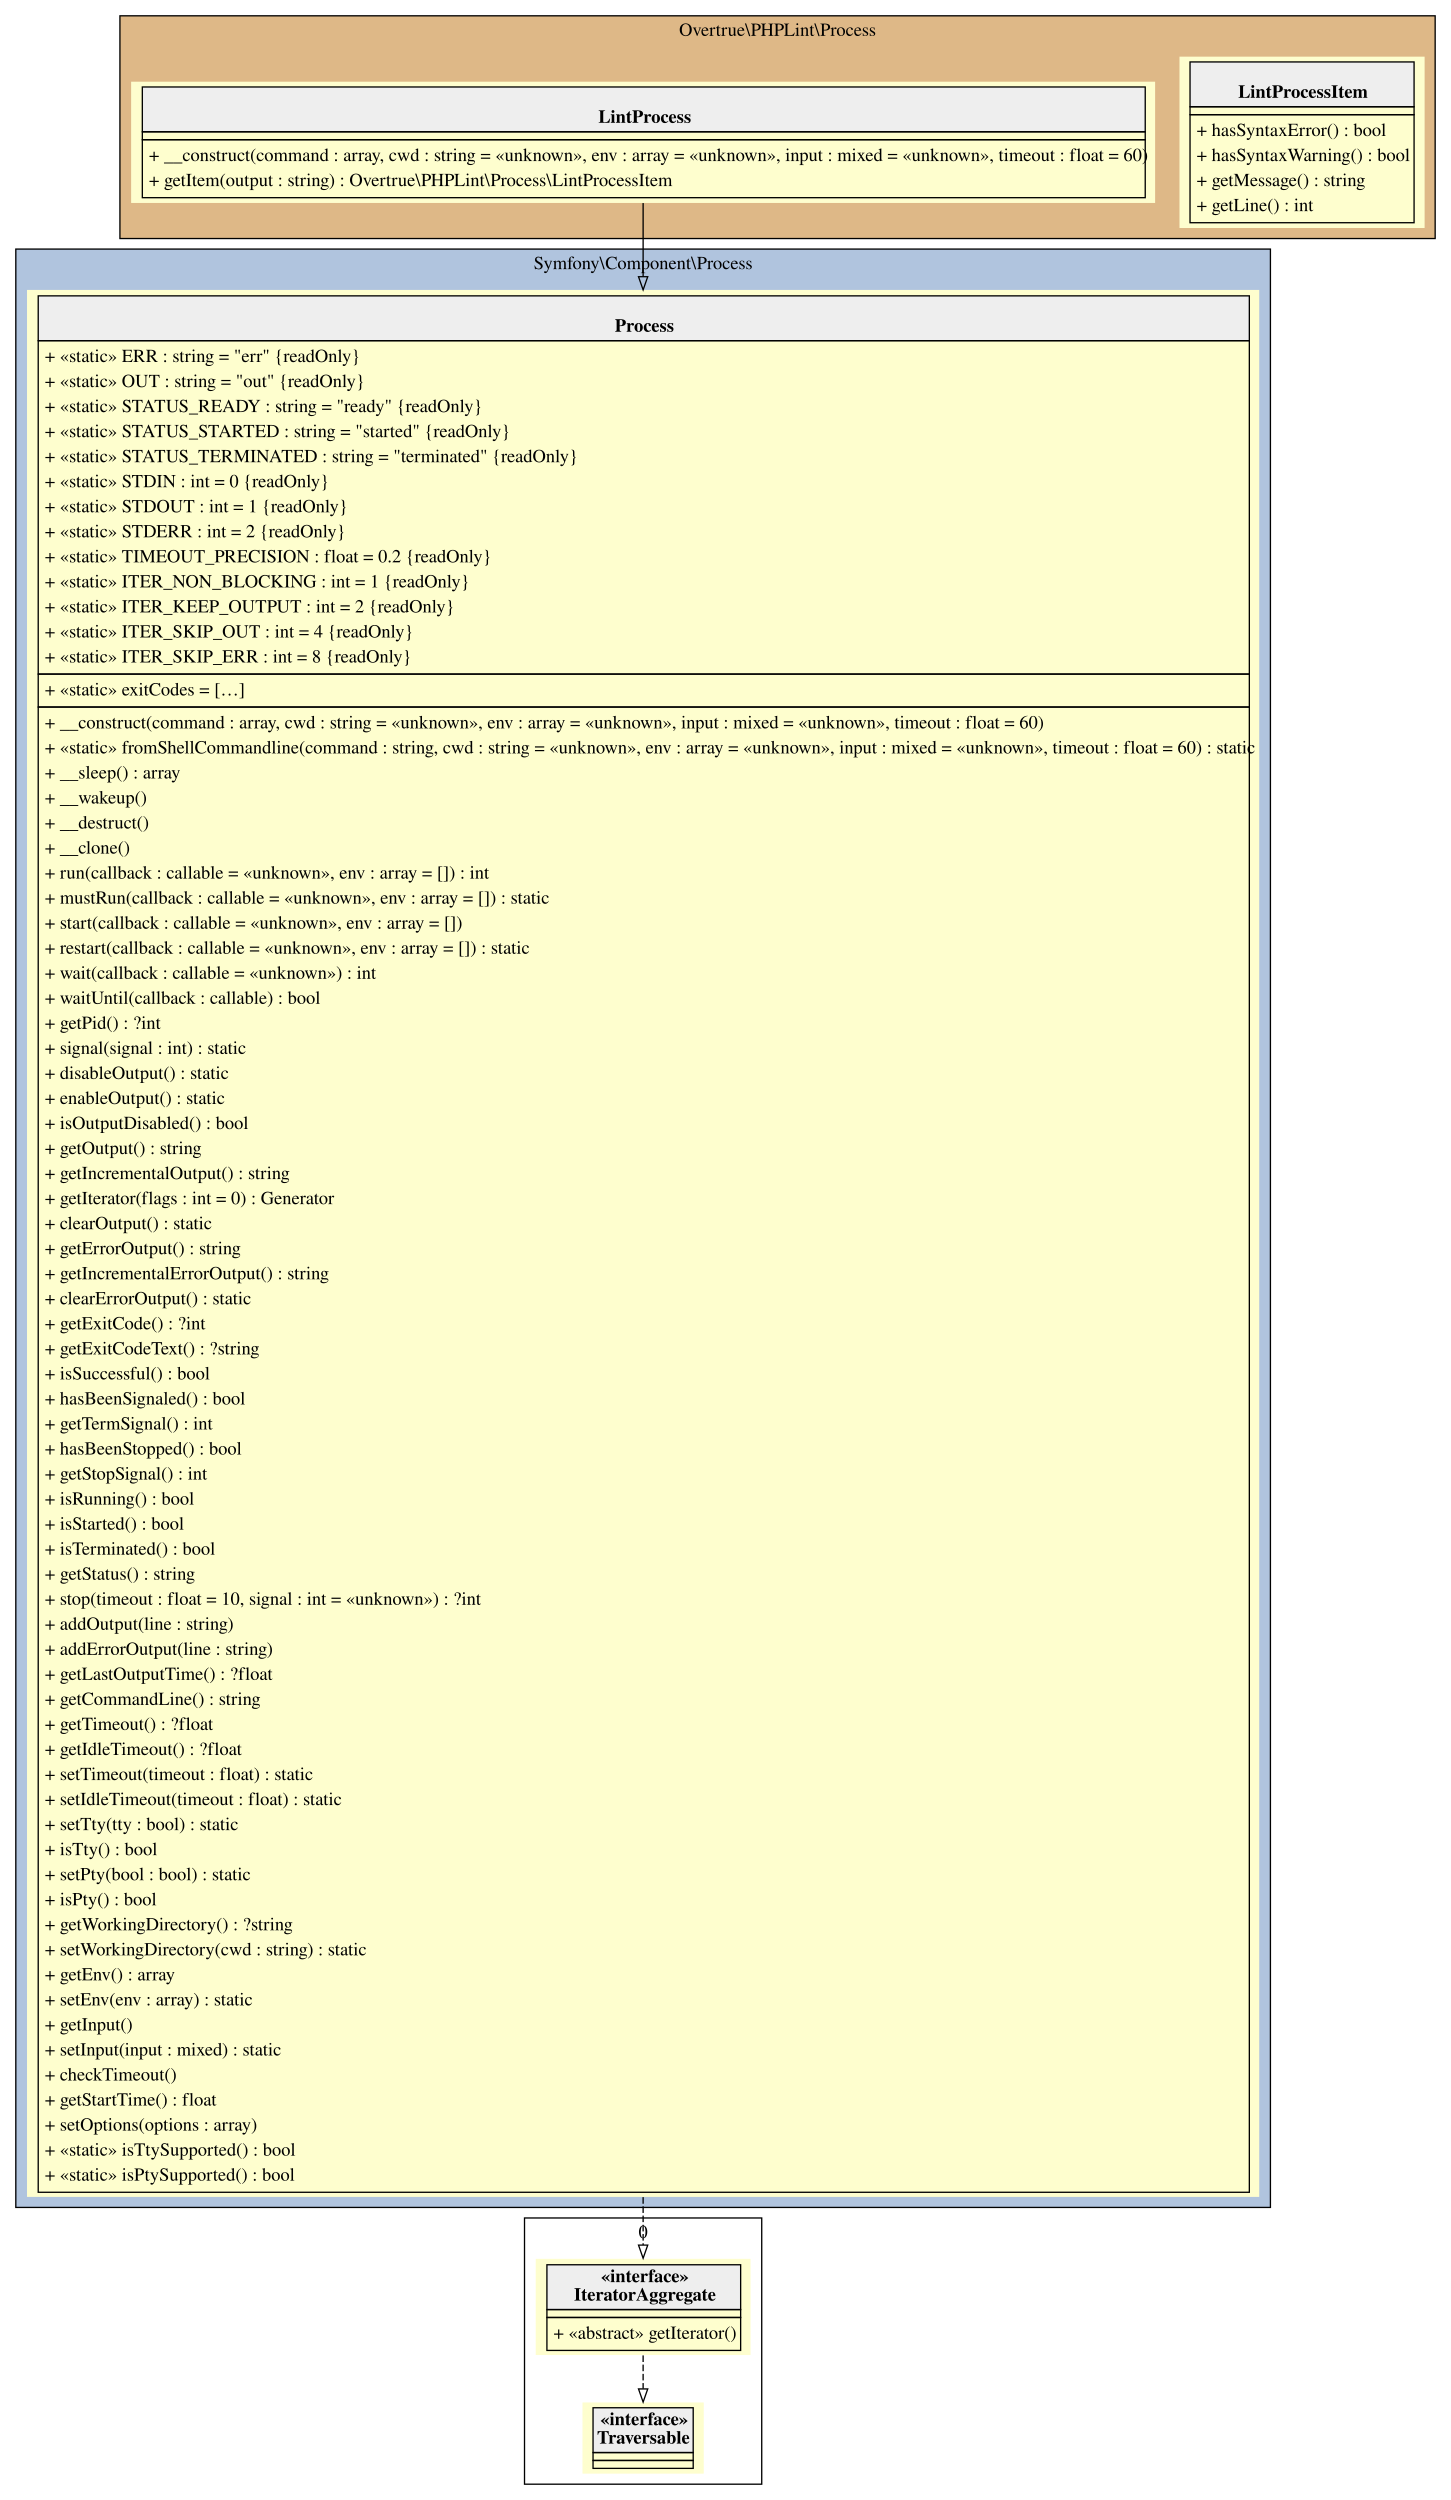
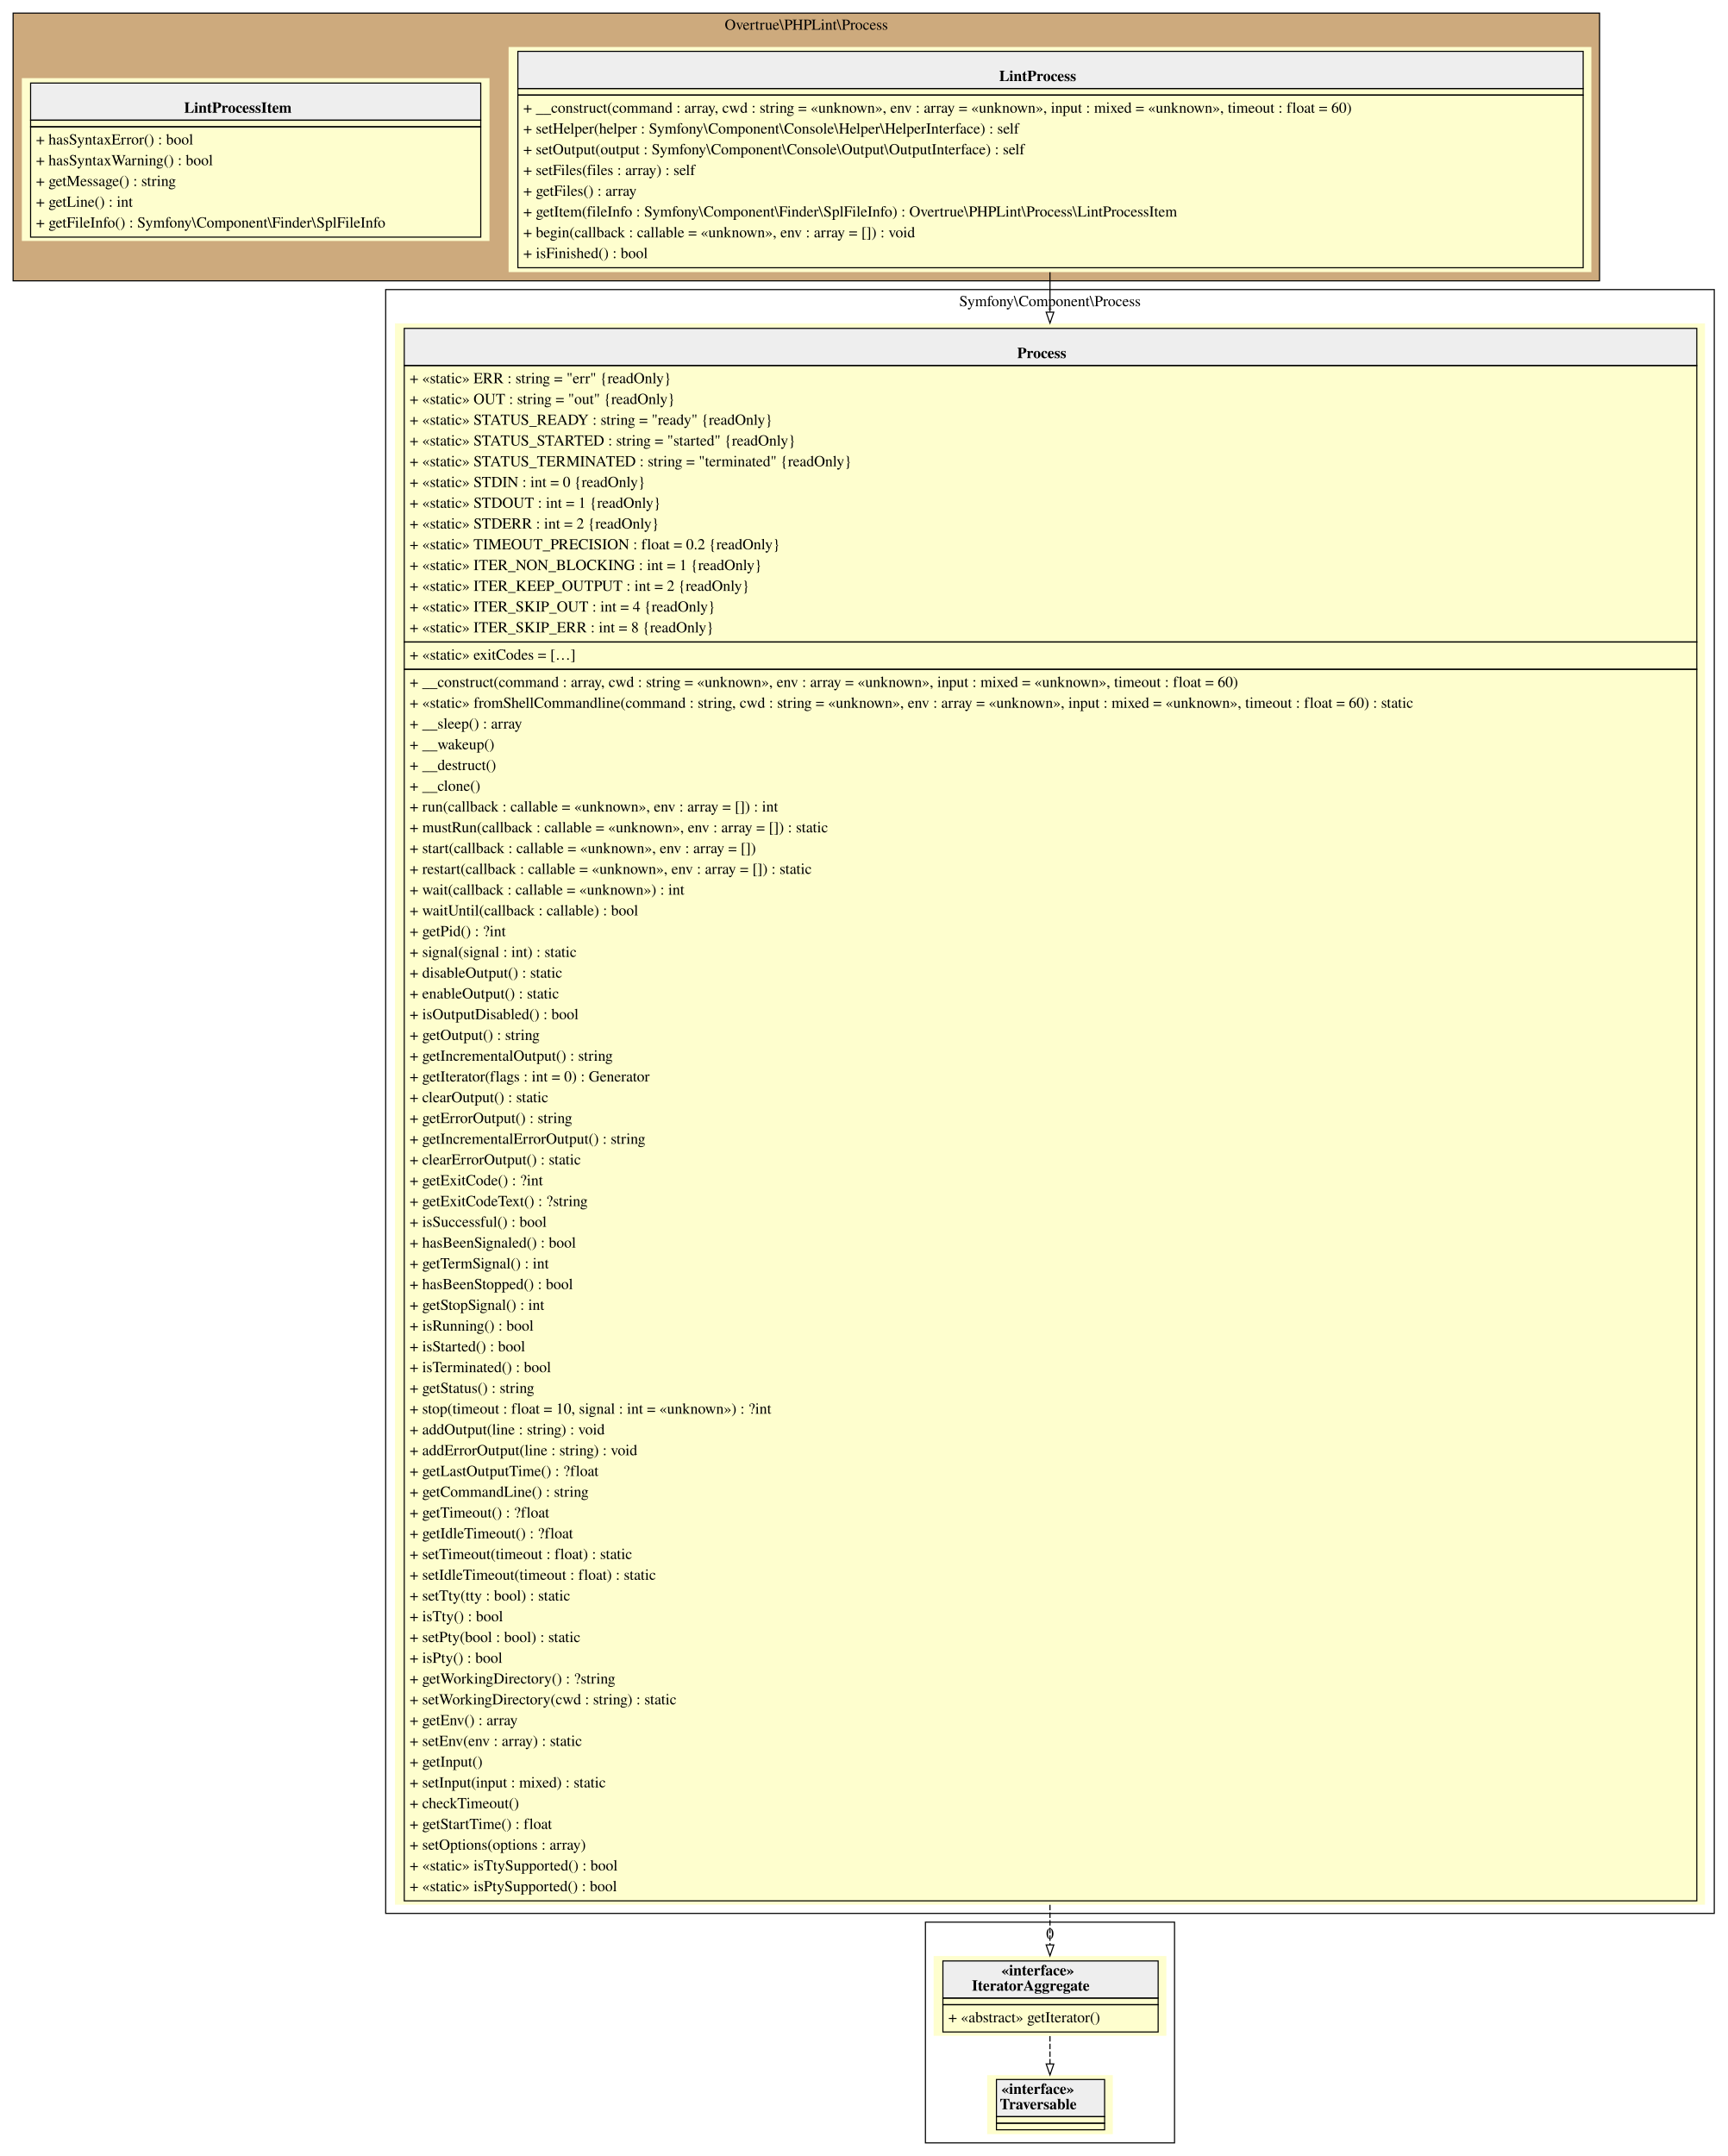
- <svg xmlns="http://www.w3.org/2000/svg" width="1101pt" height="1897pt" viewBox="0.00 0.00 1101.00 1897.00">
-   <g id="graph0" class="graph" transform="scale(1 1) rotate(0) translate(4 1893)">
+ <svg xmlns="http://www.w3.org/2000/svg" width="1581pt" height="1973pt" viewBox="0.00 0.00 1581.00 1973.00">
+   <g id="graph0" class="graph" transform="scale(1 1) rotate(0) translate(4 1969)">
    <g id="clust1" class="cluster">
-       <polygon fill="#deb887" stroke="#000000" points="87,-1712 87,-1881 1085,-1881 1085,-1712 87,-1712" />
-       <text text-anchor="middle" x="586" y="-1865.8" font-family="Times,serif" font-size="14.00" fill="#000000">Overtrue\PHPLint\Process</text>
+       <polygon fill="#cdaa7d" stroke="black" points="8,-1712 8,-1957 1460,-1957 1460,-1712 8,-1712" />
+       <text text-anchor="middle" x="734" y="-1941.8" font-family="Times,serif" font-size="14.00">Overtrue\PHPLint\Process</text>
    </g>
    <g id="clust2" class="cluster">
-       <polygon fill="#b0c4de" stroke="#000000" points="8,-218 8,-1704 960,-1704 960,-218 8,-218" />
-       <text text-anchor="middle" x="484" y="-1688.8" font-family="Times,serif" font-size="14.00" fill="#000000">Symfony\Component\Process</text>
+       <polygon fill="transparent" stroke="black" points="349,-218 349,-1704 1565,-1704 1565,-218 349,-218" />
+       <text text-anchor="middle" x="957" y="-1688.8" font-family="Times,serif" font-size="14.00">Symfony\Component\Process</text>
    </g>
    <g id="clust3" class="cluster">
-       <polygon fill="transparent" stroke="#000000" points="394,-8 394,-210 574,-210 574,-8 394,-8" />
-       <text text-anchor="middle" x="484" y="-194.8" font-family="Times,serif" font-size="14.00" fill="#000000">0</text>
+       <polygon fill="transparent" stroke="black" points="843,-8 843,-210 1071,-210 1071,-8 843,-8" />
+       <text text-anchor="middle" x="957" y="-194.8" font-family="Times,serif" font-size="14.00">0</text>
    </g>
    <g id="node1" class="node">
-       <polygon fill="#fefece" stroke="transparent" points="1077,-1850 891,-1850 891,-1720 1077,-1720 1077,-1850" />
-       <polygon fill="#eeeeee" stroke="transparent" points="899,-1812 899,-1846 1069,-1846 1069,-1812 899,-1812" />
-       <polygon fill="none" stroke="#000000" points="899,-1812 899,-1846 1069,-1846 1069,-1812 899,-1812" />
-       <text text-anchor="start" x="935.5" y="-1818.8" font-family="Times,serif" font-weight="bold" font-size="14.00" fill="#000000">LintProcessItem</text>
-       <polygon fill="none" stroke="#000000" points="899,-1806 899,-1812 1069,-1812 1069,-1806 899,-1806" />
-       <polygon fill="none" stroke="#000000" points="899,-1724 899,-1806 1069,-1806 1069,-1724 899,-1724" />
-       <text text-anchor="start" x="904" y="-1789.8" font-family="Times,serif" font-size="14.00" fill="#000000">+ hasSyntaxError() : bool</text>
-       <text text-anchor="start" x="904" y="-1770.8" font-family="Times,serif" font-size="14.00" fill="#000000">+ hasSyntaxWarning() : bool</text>
-       <text text-anchor="start" x="904" y="-1751.8" font-family="Times,serif" font-size="14.00" fill="#000000">+ getMessage() : string</text>
-       <text text-anchor="start" x="904" y="-1732.8" font-family="Times,serif" font-size="14.00" fill="#000000">+ getLine() : int</text>
+       <polygon fill="#fefece" stroke="transparent" points="1452.5,-1926 461.5,-1926 461.5,-1720 1452.5,-1720 1452.5,-1926" />
+       <polygon fill="#eeeeee" stroke="transparent" points="470,-1888 470,-1922 1445,-1922 1445,-1888 470,-1888" />
+       <polygon fill="none" stroke="black" points="470,-1888 470,-1922 1445,-1922 1445,-1888 470,-1888" />
+       <text text-anchor="start" x="910.5" y="-1894.8" font-family="Times,serif" font-weight="bold" font-size="14.00">LintProcess</text>
+       <polygon fill="none" stroke="black" points="470,-1882 470,-1888 1445,-1888 1445,-1882 470,-1882" />
+       <polygon fill="none" stroke="black" points="470,-1724 470,-1882 1445,-1882 1445,-1724 470,-1724" />
+       <text text-anchor="start" x="475" y="-1865.8" font-family="Times,serif" font-size="14.00">+ __construct(command : array, cwd : string = «unknown», env : array = «unknown», input : mixed = «unknown», timeout : float = 60)</text>
+       <text text-anchor="start" x="475" y="-1846.8" font-family="Times,serif" font-size="14.00">+ setHelper(helper : Symfony\Component\Console\Helper\HelperInterface) : self</text>
+       <text text-anchor="start" x="475" y="-1827.8" font-family="Times,serif" font-size="14.00">+ setOutput(output : Symfony\Component\Console\Output\OutputInterface) : self</text>
+       <text text-anchor="start" x="475" y="-1808.8" font-family="Times,serif" font-size="14.00">+ setFiles(files : array) : self</text>
+       <text text-anchor="start" x="475" y="-1789.8" font-family="Times,serif" font-size="14.00">+ getFiles() : array</text>
+       <text text-anchor="start" x="475" y="-1770.8" font-family="Times,serif" font-size="14.00">+ getItem(fileInfo : Symfony\Component\Finder\SplFileInfo) : Overtrue\PHPLint\Process\LintProcessItem</text>
+       <text text-anchor="start" x="475" y="-1751.8" font-family="Times,serif" font-size="14.00">+ begin(callback : callable = «unknown», env : array = []) : void</text>
+       <text text-anchor="start" x="475" y="-1732.8" font-family="Times,serif" font-size="14.00">+ isFinished() : bool</text>
+     </g>
+     <g id="node3" class="node">
+       <polygon fill="#fefece" stroke="transparent" points="1556.5,-1673 357.5,-1673 357.5,-226 1556.5,-226 1556.5,-1673" />
+       <polygon fill="#eeeeee" stroke="transparent" points="366,-1634.5 366,-1668.5 1549,-1668.5 1549,-1634.5 366,-1634.5" />
+       <polygon fill="none" stroke="black" points="366,-1634.5 366,-1668.5 1549,-1668.5 1549,-1634.5 366,-1634.5" />
+       <text text-anchor="start" x="927" y="-1641.3" font-family="Times,serif" font-weight="bold" font-size="14.00">Process</text>
+       <polygon fill="none" stroke="black" points="366,-1381.5 366,-1634.5 1549,-1634.5 1549,-1381.5 366,-1381.5" />
+       <text text-anchor="start" x="371" y="-1618.3" font-family="Times,serif" font-size="14.00">+ «static» ERR : string = "err" {readOnly}</text>
+       <text text-anchor="start" x="371" y="-1599.3" font-family="Times,serif" font-size="14.00">+ «static» OUT : string = "out" {readOnly}</text>
+       <text text-anchor="start" x="371" y="-1580.3" font-family="Times,serif" font-size="14.00">+ «static» STATUS_READY : string = "ready" {readOnly}</text>
+       <text text-anchor="start" x="371" y="-1561.3" font-family="Times,serif" font-size="14.00">+ «static» STATUS_STARTED : string = "started" {readOnly}</text>
+       <text text-anchor="start" x="371" y="-1542.3" font-family="Times,serif" font-size="14.00">+ «static» STATUS_TERMINATED : string = "terminated" {readOnly}</text>
+       <text text-anchor="start" x="371" y="-1523.3" font-family="Times,serif" font-size="14.00">+ «static» STDIN : int = 0 {readOnly}</text>
+       <text text-anchor="start" x="371" y="-1504.3" font-family="Times,serif" font-size="14.00">+ «static» STDOUT : int = 1 {readOnly}</text>
+       <text text-anchor="start" x="371" y="-1485.3" font-family="Times,serif" font-size="14.00">+ «static» STDERR : int = 2 {readOnly}</text>
+       <text text-anchor="start" x="371" y="-1466.3" font-family="Times,serif" font-size="14.00">+ «static» TIMEOUT_PRECISION : float = 0.2 {readOnly}</text>
+       <text text-anchor="start" x="371" y="-1447.3" font-family="Times,serif" font-size="14.00">+ «static» ITER_NON_BLOCKING : int = 1 {readOnly}</text>
+       <text text-anchor="start" x="371" y="-1428.3" font-family="Times,serif" font-size="14.00">+ «static» ITER_KEEP_OUTPUT : int = 2 {readOnly}</text>
+       <text text-anchor="start" x="371" y="-1409.3" font-family="Times,serif" font-size="14.00">+ «static» ITER_SKIP_OUT : int = 4 {readOnly}</text>
+       <text text-anchor="start" x="371" y="-1390.3" font-family="Times,serif" font-size="14.00">+ «static» ITER_SKIP_ERR : int = 8 {readOnly}</text>
+       <polygon fill="none" stroke="black" points="366,-1356.5 366,-1381.5 1549,-1381.5 1549,-1356.5 366,-1356.5" />
+       <text text-anchor="start" x="371" y="-1365.3" font-family="Times,serif" font-size="14.00">+ «static» exitCodes = […]</text>
+       <polygon fill="none" stroke="black" points="366,-229.5 366,-1356.5 1549,-1356.5 1549,-229.5 366,-229.5" />
+       <text text-anchor="start" x="371" y="-1340.3" font-family="Times,serif" font-size="14.00">+ __construct(command : array, cwd : string = «unknown», env : array = «unknown», input : mixed = «unknown», timeout : float = 60)</text>
+       <text text-anchor="start" x="371" y="-1321.3" font-family="Times,serif" font-size="14.00">+ «static» fromShellCommandline(command : string, cwd : string = «unknown», env : array = «unknown», input : mixed = «unknown», timeout : float = 60) : static</text>
+       <text text-anchor="start" x="371" y="-1302.3" font-family="Times,serif" font-size="14.00">+ __sleep() : array</text>
+       <text text-anchor="start" x="371" y="-1283.3" font-family="Times,serif" font-size="14.00">+ __wakeup()</text>
+       <text text-anchor="start" x="371" y="-1264.3" font-family="Times,serif" font-size="14.00">+ __destruct()</text>
+       <text text-anchor="start" x="371" y="-1245.3" font-family="Times,serif" font-size="14.00">+ __clone()</text>
+       <text text-anchor="start" x="371" y="-1226.3" font-family="Times,serif" font-size="14.00">+ run(callback : callable = «unknown», env : array = []) : int</text>
+       <text text-anchor="start" x="371" y="-1207.3" font-family="Times,serif" font-size="14.00">+ mustRun(callback : callable = «unknown», env : array = []) : static</text>
+       <text text-anchor="start" x="371" y="-1188.3" font-family="Times,serif" font-size="14.00">+ start(callback : callable = «unknown», env : array = [])</text>
+       <text text-anchor="start" x="371" y="-1169.3" font-family="Times,serif" font-size="14.00">+ restart(callback : callable = «unknown», env : array = []) : static</text>
+       <text text-anchor="start" x="371" y="-1150.3" font-family="Times,serif" font-size="14.00">+ wait(callback : callable = «unknown») : int</text>
+       <text text-anchor="start" x="371" y="-1131.3" font-family="Times,serif" font-size="14.00">+ waitUntil(callback : callable) : bool</text>
+       <text text-anchor="start" x="371" y="-1112.3" font-family="Times,serif" font-size="14.00">+ getPid() : ?int</text>
+       <text text-anchor="start" x="371" y="-1093.3" font-family="Times,serif" font-size="14.00">+ signal(signal : int) : static</text>
+       <text text-anchor="start" x="371" y="-1074.3" font-family="Times,serif" font-size="14.00">+ disableOutput() : static</text>
+       <text text-anchor="start" x="371" y="-1055.3" font-family="Times,serif" font-size="14.00">+ enableOutput() : static</text>
+       <text text-anchor="start" x="371" y="-1036.3" font-family="Times,serif" font-size="14.00">+ isOutputDisabled() : bool</text>
+       <text text-anchor="start" x="371" y="-1017.3" font-family="Times,serif" font-size="14.00">+ getOutput() : string</text>
+       <text text-anchor="start" x="371" y="-998.3" font-family="Times,serif" font-size="14.00">+ getIncrementalOutput() : string</text>
+       <text text-anchor="start" x="371" y="-979.3" font-family="Times,serif" font-size="14.00">+ getIterator(flags : int = 0) : Generator</text>
+       <text text-anchor="start" x="371" y="-960.3" font-family="Times,serif" font-size="14.00">+ clearOutput() : static</text>
+       <text text-anchor="start" x="371" y="-941.3" font-family="Times,serif" font-size="14.00">+ getErrorOutput() : string</text>
+       <text text-anchor="start" x="371" y="-922.3" font-family="Times,serif" font-size="14.00">+ getIncrementalErrorOutput() : string</text>
+       <text text-anchor="start" x="371" y="-903.3" font-family="Times,serif" font-size="14.00">+ clearErrorOutput() : static</text>
+       <text text-anchor="start" x="371" y="-884.3" font-family="Times,serif" font-size="14.00">+ getExitCode() : ?int</text>
+       <text text-anchor="start" x="371" y="-865.3" font-family="Times,serif" font-size="14.00">+ getExitCodeText() : ?string</text>
+       <text text-anchor="start" x="371" y="-846.3" font-family="Times,serif" font-size="14.00">+ isSuccessful() : bool</text>
+       <text text-anchor="start" x="371" y="-827.3" font-family="Times,serif" font-size="14.00">+ hasBeenSignaled() : bool</text>
+       <text text-anchor="start" x="371" y="-808.3" font-family="Times,serif" font-size="14.00">+ getTermSignal() : int</text>
+       <text text-anchor="start" x="371" y="-789.3" font-family="Times,serif" font-size="14.00">+ hasBeenStopped() : bool</text>
+       <text text-anchor="start" x="371" y="-770.3" font-family="Times,serif" font-size="14.00">+ getStopSignal() : int</text>
+       <text text-anchor="start" x="371" y="-751.3" font-family="Times,serif" font-size="14.00">+ isRunning() : bool</text>
+       <text text-anchor="start" x="371" y="-732.3" font-family="Times,serif" font-size="14.00">+ isStarted() : bool</text>
+       <text text-anchor="start" x="371" y="-713.3" font-family="Times,serif" font-size="14.00">+ isTerminated() : bool</text>
+       <text text-anchor="start" x="371" y="-694.3" font-family="Times,serif" font-size="14.00">+ getStatus() : string</text>
+       <text text-anchor="start" x="371" y="-675.3" font-family="Times,serif" font-size="14.00">+ stop(timeout : float = 10, signal : int = «unknown») : ?int</text>
+       <text text-anchor="start" x="371" y="-656.3" font-family="Times,serif" font-size="14.00">+ addOutput(line : string) : void</text>
+       <text text-anchor="start" x="371" y="-637.3" font-family="Times,serif" font-size="14.00">+ addErrorOutput(line : string) : void</text>
+       <text text-anchor="start" x="371" y="-618.3" font-family="Times,serif" font-size="14.00">+ getLastOutputTime() : ?float</text>
+       <text text-anchor="start" x="371" y="-599.3" font-family="Times,serif" font-size="14.00">+ getCommandLine() : string</text>
+       <text text-anchor="start" x="371" y="-580.3" font-family="Times,serif" font-size="14.00">+ getTimeout() : ?float</text>
+       <text text-anchor="start" x="371" y="-561.3" font-family="Times,serif" font-size="14.00">+ getIdleTimeout() : ?float</text>
+       <text text-anchor="start" x="371" y="-542.3" font-family="Times,serif" font-size="14.00">+ setTimeout(timeout : float) : static</text>
+       <text text-anchor="start" x="371" y="-523.3" font-family="Times,serif" font-size="14.00">+ setIdleTimeout(timeout : float) : static</text>
+       <text text-anchor="start" x="371" y="-504.3" font-family="Times,serif" font-size="14.00">+ setTty(tty : bool) : static</text>
+       <text text-anchor="start" x="371" y="-485.3" font-family="Times,serif" font-size="14.00">+ isTty() : bool</text>
+       <text text-anchor="start" x="371" y="-466.3" font-family="Times,serif" font-size="14.00">+ setPty(bool : bool) : static</text>
+       <text text-anchor="start" x="371" y="-447.3" font-family="Times,serif" font-size="14.00">+ isPty() : bool</text>
+       <text text-anchor="start" x="371" y="-428.3" font-family="Times,serif" font-size="14.00">+ getWorkingDirectory() : ?string</text>
+       <text text-anchor="start" x="371" y="-409.3" font-family="Times,serif" font-size="14.00">+ setWorkingDirectory(cwd : string) : static</text>
+       <text text-anchor="start" x="371" y="-390.3" font-family="Times,serif" font-size="14.00">+ getEnv() : array</text>
+       <text text-anchor="start" x="371" y="-371.3" font-family="Times,serif" font-size="14.00">+ setEnv(env : array) : static</text>
+       <text text-anchor="start" x="371" y="-352.3" font-family="Times,serif" font-size="14.00">+ getInput()</text>
+       <text text-anchor="start" x="371" y="-333.3" font-family="Times,serif" font-size="14.00">+ setInput(input : mixed) : static</text>
+       <text text-anchor="start" x="371" y="-314.3" font-family="Times,serif" font-size="14.00">+ checkTimeout()</text>
+       <text text-anchor="start" x="371" y="-295.3" font-family="Times,serif" font-size="14.00">+ getStartTime() : float</text>
+       <text text-anchor="start" x="371" y="-276.3" font-family="Times,serif" font-size="14.00">+ setOptions(options : array)</text>
+       <text text-anchor="start" x="371" y="-257.3" font-family="Times,serif" font-size="14.00">+ «static» isTtySupported() : bool</text>
+       <text text-anchor="start" x="371" y="-238.3" font-family="Times,serif" font-size="14.00">+ «static» isPtySupported() : bool</text>
+     </g>
+     <g id="edge3" class="edge">
+       <path fill="none" stroke="black" d="M957,-1719.89C957,-1708.54 957,-1696.44 957,-1683.69" />
+       <polygon fill="none" stroke="black" points="960.5,-1683.33 957,-1673.33 953.5,-1683.33 960.5,-1683.33" />
    </g>
    <g id="node2" class="node">
-       <polygon fill="#fefece" stroke="transparent" points="872.5,-1831 95.5,-1831 95.5,-1739 872.5,-1739 872.5,-1831" />
-       <polygon fill="#eeeeee" stroke="transparent" points="104,-1793 104,-1827 865,-1827 865,-1793 104,-1793" />
-       <polygon fill="none" stroke="#000000" points="104,-1793 104,-1827 865,-1827 865,-1793 104,-1793" />
-       <text text-anchor="start" x="450" y="-1799.8" font-family="Times,serif" font-weight="bold" font-size="14.00" fill="#000000">LintProcess</text>
-       <polygon fill="none" stroke="#000000" points="104,-1787 104,-1793 865,-1793 865,-1787 104,-1787" />
-       <polygon fill="none" stroke="#000000" points="104,-1743 104,-1787 865,-1787 865,-1743 104,-1743" />
-       <text text-anchor="start" x="109" y="-1770.8" font-family="Times,serif" font-size="14.00" fill="#000000">+ __construct(command : array, cwd : string = «unknown», env : array = «unknown», input : mixed = «unknown», timeout : float = 60)</text>
-       <text text-anchor="start" x="109" y="-1751.8" font-family="Times,serif" font-size="14.00" fill="#000000">+ getItem(output : string) : Overtrue\PHPLint\Process\LintProcessItem</text>
-     </g>
-     <g id="node3" class="node">
-       <polygon fill="#fefece" stroke="transparent" points="951.5,-1673 16.5,-1673 16.5,-226 951.5,-226 951.5,-1673" />
-       <polygon fill="#eeeeee" stroke="transparent" points="25,-1634.5 25,-1668.5 944,-1668.5 944,-1634.5 25,-1634.5" />
-       <polygon fill="none" stroke="#000000" points="25,-1634.5 25,-1668.5 944,-1668.5 944,-1634.5 25,-1634.5" />
-       <text text-anchor="start" x="462.5" y="-1641.3" font-family="Times,serif" font-weight="bold" font-size="14.00" fill="#000000">Process</text>
-       <polygon fill="none" stroke="#000000" points="25,-1381.5 25,-1634.5 944,-1634.5 944,-1381.5 25,-1381.5" />
-       <text text-anchor="start" x="30" y="-1618.3" font-family="Times,serif" font-size="14.00" fill="#000000">+ «static» ERR : string = "err" {readOnly}</text>
-       <text text-anchor="start" x="30" y="-1599.3" font-family="Times,serif" font-size="14.00" fill="#000000">+ «static» OUT : string = "out" {readOnly}</text>
-       <text text-anchor="start" x="30" y="-1580.3" font-family="Times,serif" font-size="14.00" fill="#000000">+ «static» STATUS_READY : string = "ready" {readOnly}</text>
-       <text text-anchor="start" x="30" y="-1561.3" font-family="Times,serif" font-size="14.00" fill="#000000">+ «static» STATUS_STARTED : string = "started" {readOnly}</text>
-       <text text-anchor="start" x="30" y="-1542.3" font-family="Times,serif" font-size="14.00" fill="#000000">+ «static» STATUS_TERMINATED : string = "terminated" {readOnly}</text>
-       <text text-anchor="start" x="30" y="-1523.3" font-family="Times,serif" font-size="14.00" fill="#000000">+ «static» STDIN : int = 0 {readOnly}</text>
-       <text text-anchor="start" x="30" y="-1504.3" font-family="Times,serif" font-size="14.00" fill="#000000">+ «static» STDOUT : int = 1 {readOnly}</text>
-       <text text-anchor="start" x="30" y="-1485.3" font-family="Times,serif" font-size="14.00" fill="#000000">+ «static» STDERR : int = 2 {readOnly}</text>
-       <text text-anchor="start" x="30" y="-1466.3" font-family="Times,serif" font-size="14.00" fill="#000000">+ «static» TIMEOUT_PRECISION : float = 0.2 {readOnly}</text>
-       <text text-anchor="start" x="30" y="-1447.3" font-family="Times,serif" font-size="14.00" fill="#000000">+ «static» ITER_NON_BLOCKING : int = 1 {readOnly}</text>
-       <text text-anchor="start" x="30" y="-1428.3" font-family="Times,serif" font-size="14.00" fill="#000000">+ «static» ITER_KEEP_OUTPUT : int = 2 {readOnly}</text>
-       <text text-anchor="start" x="30" y="-1409.3" font-family="Times,serif" font-size="14.00" fill="#000000">+ «static» ITER_SKIP_OUT : int = 4 {readOnly}</text>
-       <text text-anchor="start" x="30" y="-1390.3" font-family="Times,serif" font-size="14.00" fill="#000000">+ «static» ITER_SKIP_ERR : int = 8 {readOnly}</text>
-       <polygon fill="none" stroke="#000000" points="25,-1356.5 25,-1381.5 944,-1381.5 944,-1356.5 25,-1356.5" />
-       <text text-anchor="start" x="30" y="-1365.3" font-family="Times,serif" font-size="14.00" fill="#000000">+ «static» exitCodes = […]</text>
-       <polygon fill="none" stroke="#000000" points="25,-229.5 25,-1356.5 944,-1356.5 944,-229.5 25,-229.5" />
-       <text text-anchor="start" x="30" y="-1340.3" font-family="Times,serif" font-size="14.00" fill="#000000">+ __construct(command : array, cwd : string = «unknown», env : array = «unknown», input : mixed = «unknown», timeout : float = 60)</text>
-       <text text-anchor="start" x="30" y="-1321.3" font-family="Times,serif" font-size="14.00" fill="#000000">+ «static» fromShellCommandline(command : string, cwd : string = «unknown», env : array = «unknown», input : mixed = «unknown», timeout : float = 60) : static</text>
-       <text text-anchor="start" x="30" y="-1302.3" font-family="Times,serif" font-size="14.00" fill="#000000">+ __sleep() : array</text>
-       <text text-anchor="start" x="30" y="-1283.3" font-family="Times,serif" font-size="14.00" fill="#000000">+ __wakeup()</text>
-       <text text-anchor="start" x="30" y="-1264.3" font-family="Times,serif" font-size="14.00" fill="#000000">+ __destruct()</text>
-       <text text-anchor="start" x="30" y="-1245.3" font-family="Times,serif" font-size="14.00" fill="#000000">+ __clone()</text>
-       <text text-anchor="start" x="30" y="-1226.3" font-family="Times,serif" font-size="14.00" fill="#000000">+ run(callback : callable = «unknown», env : array = []) : int</text>
-       <text text-anchor="start" x="30" y="-1207.3" font-family="Times,serif" font-size="14.00" fill="#000000">+ mustRun(callback : callable = «unknown», env : array = []) : static</text>
-       <text text-anchor="start" x="30" y="-1188.3" font-family="Times,serif" font-size="14.00" fill="#000000">+ start(callback : callable = «unknown», env : array = [])</text>
-       <text text-anchor="start" x="30" y="-1169.3" font-family="Times,serif" font-size="14.00" fill="#000000">+ restart(callback : callable = «unknown», env : array = []) : static</text>
-       <text text-anchor="start" x="30" y="-1150.3" font-family="Times,serif" font-size="14.00" fill="#000000">+ wait(callback : callable = «unknown») : int</text>
-       <text text-anchor="start" x="30" y="-1131.3" font-family="Times,serif" font-size="14.00" fill="#000000">+ waitUntil(callback : callable) : bool</text>
-       <text text-anchor="start" x="30" y="-1112.3" font-family="Times,serif" font-size="14.00" fill="#000000">+ getPid() : ?int</text>
-       <text text-anchor="start" x="30" y="-1093.3" font-family="Times,serif" font-size="14.00" fill="#000000">+ signal(signal : int) : static</text>
-       <text text-anchor="start" x="30" y="-1074.3" font-family="Times,serif" font-size="14.00" fill="#000000">+ disableOutput() : static</text>
-       <text text-anchor="start" x="30" y="-1055.3" font-family="Times,serif" font-size="14.00" fill="#000000">+ enableOutput() : static</text>
-       <text text-anchor="start" x="30" y="-1036.3" font-family="Times,serif" font-size="14.00" fill="#000000">+ isOutputDisabled() : bool</text>
-       <text text-anchor="start" x="30" y="-1017.3" font-family="Times,serif" font-size="14.00" fill="#000000">+ getOutput() : string</text>
-       <text text-anchor="start" x="30" y="-998.3" font-family="Times,serif" font-size="14.00" fill="#000000">+ getIncrementalOutput() : string</text>
-       <text text-anchor="start" x="30" y="-979.3" font-family="Times,serif" font-size="14.00" fill="#000000">+ getIterator(flags : int = 0) : Generator</text>
-       <text text-anchor="start" x="30" y="-960.3" font-family="Times,serif" font-size="14.00" fill="#000000">+ clearOutput() : static</text>
-       <text text-anchor="start" x="30" y="-941.3" font-family="Times,serif" font-size="14.00" fill="#000000">+ getErrorOutput() : string</text>
-       <text text-anchor="start" x="30" y="-922.3" font-family="Times,serif" font-size="14.00" fill="#000000">+ getIncrementalErrorOutput() : string</text>
-       <text text-anchor="start" x="30" y="-903.3" font-family="Times,serif" font-size="14.00" fill="#000000">+ clearErrorOutput() : static</text>
-       <text text-anchor="start" x="30" y="-884.3" font-family="Times,serif" font-size="14.00" fill="#000000">+ getExitCode() : ?int</text>
-       <text text-anchor="start" x="30" y="-865.3" font-family="Times,serif" font-size="14.00" fill="#000000">+ getExitCodeText() : ?string</text>
-       <text text-anchor="start" x="30" y="-846.3" font-family="Times,serif" font-size="14.00" fill="#000000">+ isSuccessful() : bool</text>
-       <text text-anchor="start" x="30" y="-827.3" font-family="Times,serif" font-size="14.00" fill="#000000">+ hasBeenSignaled() : bool</text>
-       <text text-anchor="start" x="30" y="-808.3" font-family="Times,serif" font-size="14.00" fill="#000000">+ getTermSignal() : int</text>
-       <text text-anchor="start" x="30" y="-789.3" font-family="Times,serif" font-size="14.00" fill="#000000">+ hasBeenStopped() : bool</text>
-       <text text-anchor="start" x="30" y="-770.3" font-family="Times,serif" font-size="14.00" fill="#000000">+ getStopSignal() : int</text>
-       <text text-anchor="start" x="30" y="-751.3" font-family="Times,serif" font-size="14.00" fill="#000000">+ isRunning() : bool</text>
-       <text text-anchor="start" x="30" y="-732.3" font-family="Times,serif" font-size="14.00" fill="#000000">+ isStarted() : bool</text>
-       <text text-anchor="start" x="30" y="-713.3" font-family="Times,serif" font-size="14.00" fill="#000000">+ isTerminated() : bool</text>
-       <text text-anchor="start" x="30" y="-694.3" font-family="Times,serif" font-size="14.00" fill="#000000">+ getStatus() : string</text>
-       <text text-anchor="start" x="30" y="-675.3" font-family="Times,serif" font-size="14.00" fill="#000000">+ stop(timeout : float = 10, signal : int = «unknown») : ?int</text>
-       <text text-anchor="start" x="30" y="-656.3" font-family="Times,serif" font-size="14.00" fill="#000000">+ addOutput(line : string)</text>
-       <text text-anchor="start" x="30" y="-637.3" font-family="Times,serif" font-size="14.00" fill="#000000">+ addErrorOutput(line : string)</text>
-       <text text-anchor="start" x="30" y="-618.3" font-family="Times,serif" font-size="14.00" fill="#000000">+ getLastOutputTime() : ?float</text>
-       <text text-anchor="start" x="30" y="-599.3" font-family="Times,serif" font-size="14.00" fill="#000000">+ getCommandLine() : string</text>
-       <text text-anchor="start" x="30" y="-580.3" font-family="Times,serif" font-size="14.00" fill="#000000">+ getTimeout() : ?float</text>
-       <text text-anchor="start" x="30" y="-561.3" font-family="Times,serif" font-size="14.00" fill="#000000">+ getIdleTimeout() : ?float</text>
-       <text text-anchor="start" x="30" y="-542.3" font-family="Times,serif" font-size="14.00" fill="#000000">+ setTimeout(timeout : float) : static</text>
-       <text text-anchor="start" x="30" y="-523.3" font-family="Times,serif" font-size="14.00" fill="#000000">+ setIdleTimeout(timeout : float) : static</text>
-       <text text-anchor="start" x="30" y="-504.3" font-family="Times,serif" font-size="14.00" fill="#000000">+ setTty(tty : bool) : static</text>
-       <text text-anchor="start" x="30" y="-485.3" font-family="Times,serif" font-size="14.00" fill="#000000">+ isTty() : bool</text>
-       <text text-anchor="start" x="30" y="-466.3" font-family="Times,serif" font-size="14.00" fill="#000000">+ setPty(bool : bool) : static</text>
-       <text text-anchor="start" x="30" y="-447.3" font-family="Times,serif" font-size="14.00" fill="#000000">+ isPty() : bool</text>
-       <text text-anchor="start" x="30" y="-428.3" font-family="Times,serif" font-size="14.00" fill="#000000">+ getWorkingDirectory() : ?string</text>
-       <text text-anchor="start" x="30" y="-409.3" font-family="Times,serif" font-size="14.00" fill="#000000">+ setWorkingDirectory(cwd : string) : static</text>
-       <text text-anchor="start" x="30" y="-390.3" font-family="Times,serif" font-size="14.00" fill="#000000">+ getEnv() : array</text>
-       <text text-anchor="start" x="30" y="-371.3" font-family="Times,serif" font-size="14.00" fill="#000000">+ setEnv(env : array) : static</text>
-       <text text-anchor="start" x="30" y="-352.3" font-family="Times,serif" font-size="14.00" fill="#000000">+ getInput()</text>
-       <text text-anchor="start" x="30" y="-333.3" font-family="Times,serif" font-size="14.00" fill="#000000">+ setInput(input : mixed) : static</text>
-       <text text-anchor="start" x="30" y="-314.3" font-family="Times,serif" font-size="14.00" fill="#000000">+ checkTimeout()</text>
-       <text text-anchor="start" x="30" y="-295.3" font-family="Times,serif" font-size="14.00" fill="#000000">+ getStartTime() : float</text>
-       <text text-anchor="start" x="30" y="-276.3" font-family="Times,serif" font-size="14.00" fill="#000000">+ setOptions(options : array)</text>
-       <text text-anchor="start" x="30" y="-257.3" font-family="Times,serif" font-size="14.00" fill="#000000">+ «static» isTtySupported() : bool</text>
-       <text text-anchor="start" x="30" y="-238.3" font-family="Times,serif" font-size="14.00" fill="#000000">+ «static» isPtySupported() : bool</text>
-     </g>
-     <g id="edge3" class="edge">
-       <path fill="none" stroke="#000000" d="M484,-1738.89C484,-1723.463 484,-1704.631 484,-1683.112" />
-       <polygon fill="none" stroke="#000000" points="487.5,-1683.039 484,-1673.039 480.5,-1683.039 487.5,-1683.039" />
+       <polygon fill="#fefece" stroke="transparent" points="444,-1897.5 16,-1897.5 16,-1748.5 444,-1748.5 444,-1897.5" />
+       <polygon fill="#eeeeee" stroke="transparent" points="24,-1859 24,-1893 436,-1893 436,-1859 24,-1859" />
+       <polygon fill="none" stroke="black" points="24,-1859 24,-1893 436,-1893 436,-1859 24,-1859" />
+       <text text-anchor="start" x="164.5" y="-1865.8" font-family="Times,serif" font-weight="bold" font-size="14.00">LintProcessItem</text>
+       <polygon fill="none" stroke="black" points="24,-1853 24,-1859 436,-1859 436,-1853 24,-1853" />
+       <polygon fill="none" stroke="black" points="24,-1752 24,-1853 436,-1853 436,-1752 24,-1752" />
+       <text text-anchor="start" x="29" y="-1836.8" font-family="Times,serif" font-size="14.00">+ hasSyntaxError() : bool</text>
+       <text text-anchor="start" x="29" y="-1817.8" font-family="Times,serif" font-size="14.00">+ hasSyntaxWarning() : bool</text>
+       <text text-anchor="start" x="29" y="-1798.8" font-family="Times,serif" font-size="14.00">+ getMessage() : string</text>
+       <text text-anchor="start" x="29" y="-1779.8" font-family="Times,serif" font-size="14.00">+ getLine() : int</text>
+       <text text-anchor="start" x="29" y="-1760.8" font-family="Times,serif" font-size="14.00">+ getFileInfo() : Symfony\Component\Finder\SplFileInfo</text>
    </g>
    <g id="node4" class="node">
-       <polygon fill="#fefece" stroke="transparent" points="565.5,-179 402.5,-179 402.5,-106 565.5,-106 565.5,-179" />
-       <polygon fill="#eeeeee" stroke="transparent" points="411,-140.5 411,-174.5 558,-174.5 558,-140.5 411,-140.5" />
-       <polygon fill="none" stroke="#000000" points="411,-140.5 411,-174.5 558,-174.5 558,-140.5 411,-140.5" />
-       <text text-anchor="start" x="452" y="-161.3" font-family="Times,serif" font-weight="bold" font-size="14.00" fill="#000000">«interface»</text>
-       <text text-anchor="start" x="431.5" y="-147.3" font-family="Times,serif" font-weight="bold" font-size="14.00" fill="#000000">IteratorAggregate</text>
-       <polygon fill="none" stroke="#000000" points="411,-134.5 411,-140.5 558,-140.5 558,-134.5 411,-134.5" />
-       <polygon fill="none" stroke="#000000" points="411,-109.5 411,-134.5 558,-134.5 558,-109.5 411,-109.5" />
-       <text text-anchor="start" x="416" y="-118.3" font-family="Times,serif" font-size="14.00" fill="#000000">+ «abstract» getIterator()</text>
+       <polygon fill="#fefece" stroke="transparent" points="1063.5,-179 850.5,-179 850.5,-106 1063.5,-106 1063.5,-179" />
+       <polygon fill="#eeeeee" stroke="transparent" points="859,-140.5 859,-174.5 1056,-174.5 1056,-140.5 859,-140.5" />
+       <polygon fill="none" stroke="black" points="859,-140.5 859,-174.5 1056,-174.5 1056,-140.5 859,-140.5" />
+       <text text-anchor="start" x="912.5" y="-161.3" font-family="Times,serif" font-weight="bold" font-size="14.00">«interface»</text>
+       <text text-anchor="start" x="885.5" y="-147.3" font-family="Times,serif" font-weight="bold" font-size="14.00">IteratorAggregate</text>
+       <polygon fill="none" stroke="black" points="859,-134.5 859,-140.5 1056,-140.5 1056,-134.5 859,-134.5" />
+       <polygon fill="none" stroke="black" points="859,-109.5 859,-134.5 1056,-134.5 1056,-109.5 859,-109.5" />
+       <text text-anchor="start" x="864" y="-118.3" font-family="Times,serif" font-size="14.00">+ «abstract» getIterator()</text>
    </g>
    <g id="edge2" class="edge">
-       <path fill="none" stroke="#000000" stroke-dasharray="5,2" d="M484,-225.824C484,-212.298 484,-200.113 484,-189.501" />
-       <polygon fill="none" stroke="#000000" points="487.5,-189.422 484,-179.422 480.5,-189.422 487.5,-189.422" />
+       <path fill="none" stroke="black" stroke-dasharray="5,2" d="M957,-225.87C957,-212.19 957,-199.91 957,-189.25" />
+       <polygon fill="none" stroke="black" points="960.5,-189.15 957,-179.15 953.5,-189.15 960.5,-189.15" />
    </g>
    <g id="node5" class="node">
-       <polygon fill="#fefece" stroke="transparent" points="530,-70 438,-70 438,-16 530,-16 530,-70" />
-       <polygon fill="#eeeeee" stroke="transparent" points="446,-32 446,-66 522,-66 522,-32 446,-32" />
-       <polygon fill="none" stroke="#000000" points="446,-32 446,-66 522,-66 522,-32 446,-32" />
-       <text text-anchor="start" x="451.5" y="-52.8" font-family="Times,serif" font-weight="bold" font-size="14.00" fill="#000000">«interface»</text>
-       <text text-anchor="start" x="449" y="-38.8" font-family="Times,serif" font-weight="bold" font-size="14.00" fill="#000000">Traversable</text>
-       <polygon fill="none" stroke="#000000" points="446,-26 446,-32 522,-32 522,-26 446,-26" />
-       <polygon fill="none" stroke="#000000" points="446,-20 446,-26 522,-26 522,-20 446,-20" />
+       <polygon fill="#fefece" stroke="transparent" points="1014.5,-70 899.5,-70 899.5,-16 1014.5,-16 1014.5,-70" />
+       <polygon fill="#eeeeee" stroke="transparent" points="908,-32 908,-66 1007,-66 1007,-32 908,-32" />
+       <polygon fill="none" stroke="black" points="908,-32 908,-66 1007,-66 1007,-32 908,-32" />
+       <text text-anchor="start" x="912.5" y="-52.8" font-family="Times,serif" font-weight="bold" font-size="14.00">«interface»</text>
+       <text text-anchor="start" x="911" y="-38.8" font-family="Times,serif" font-weight="bold" font-size="14.00">Traversable</text>
+       <polygon fill="none" stroke="black" points="908,-26 908,-32 1007,-32 1007,-26 908,-26" />
+       <polygon fill="none" stroke="black" points="908,-20 908,-26 1007,-26 1007,-20 908,-20" />
    </g>
    <g id="edge1" class="edge">
-       <path fill="none" stroke="#000000" stroke-dasharray="5,2" d="M484,-105.733C484,-97.481 484,-88.716 484,-80.437" />
-       <polygon fill="none" stroke="#000000" points="487.5,-80.285 484,-70.285 480.5,-80.285 487.5,-80.285" />
+       <path fill="none" stroke="black" stroke-dasharray="5,2" d="M957,-105.75C957,-97.49 957,-88.7 957,-80.42" />
+       <polygon fill="none" stroke="black" points="960.5,-80.28 957,-70.28 953.5,-80.28 960.5,-80.28" />
    </g>
  </g>
</svg>
